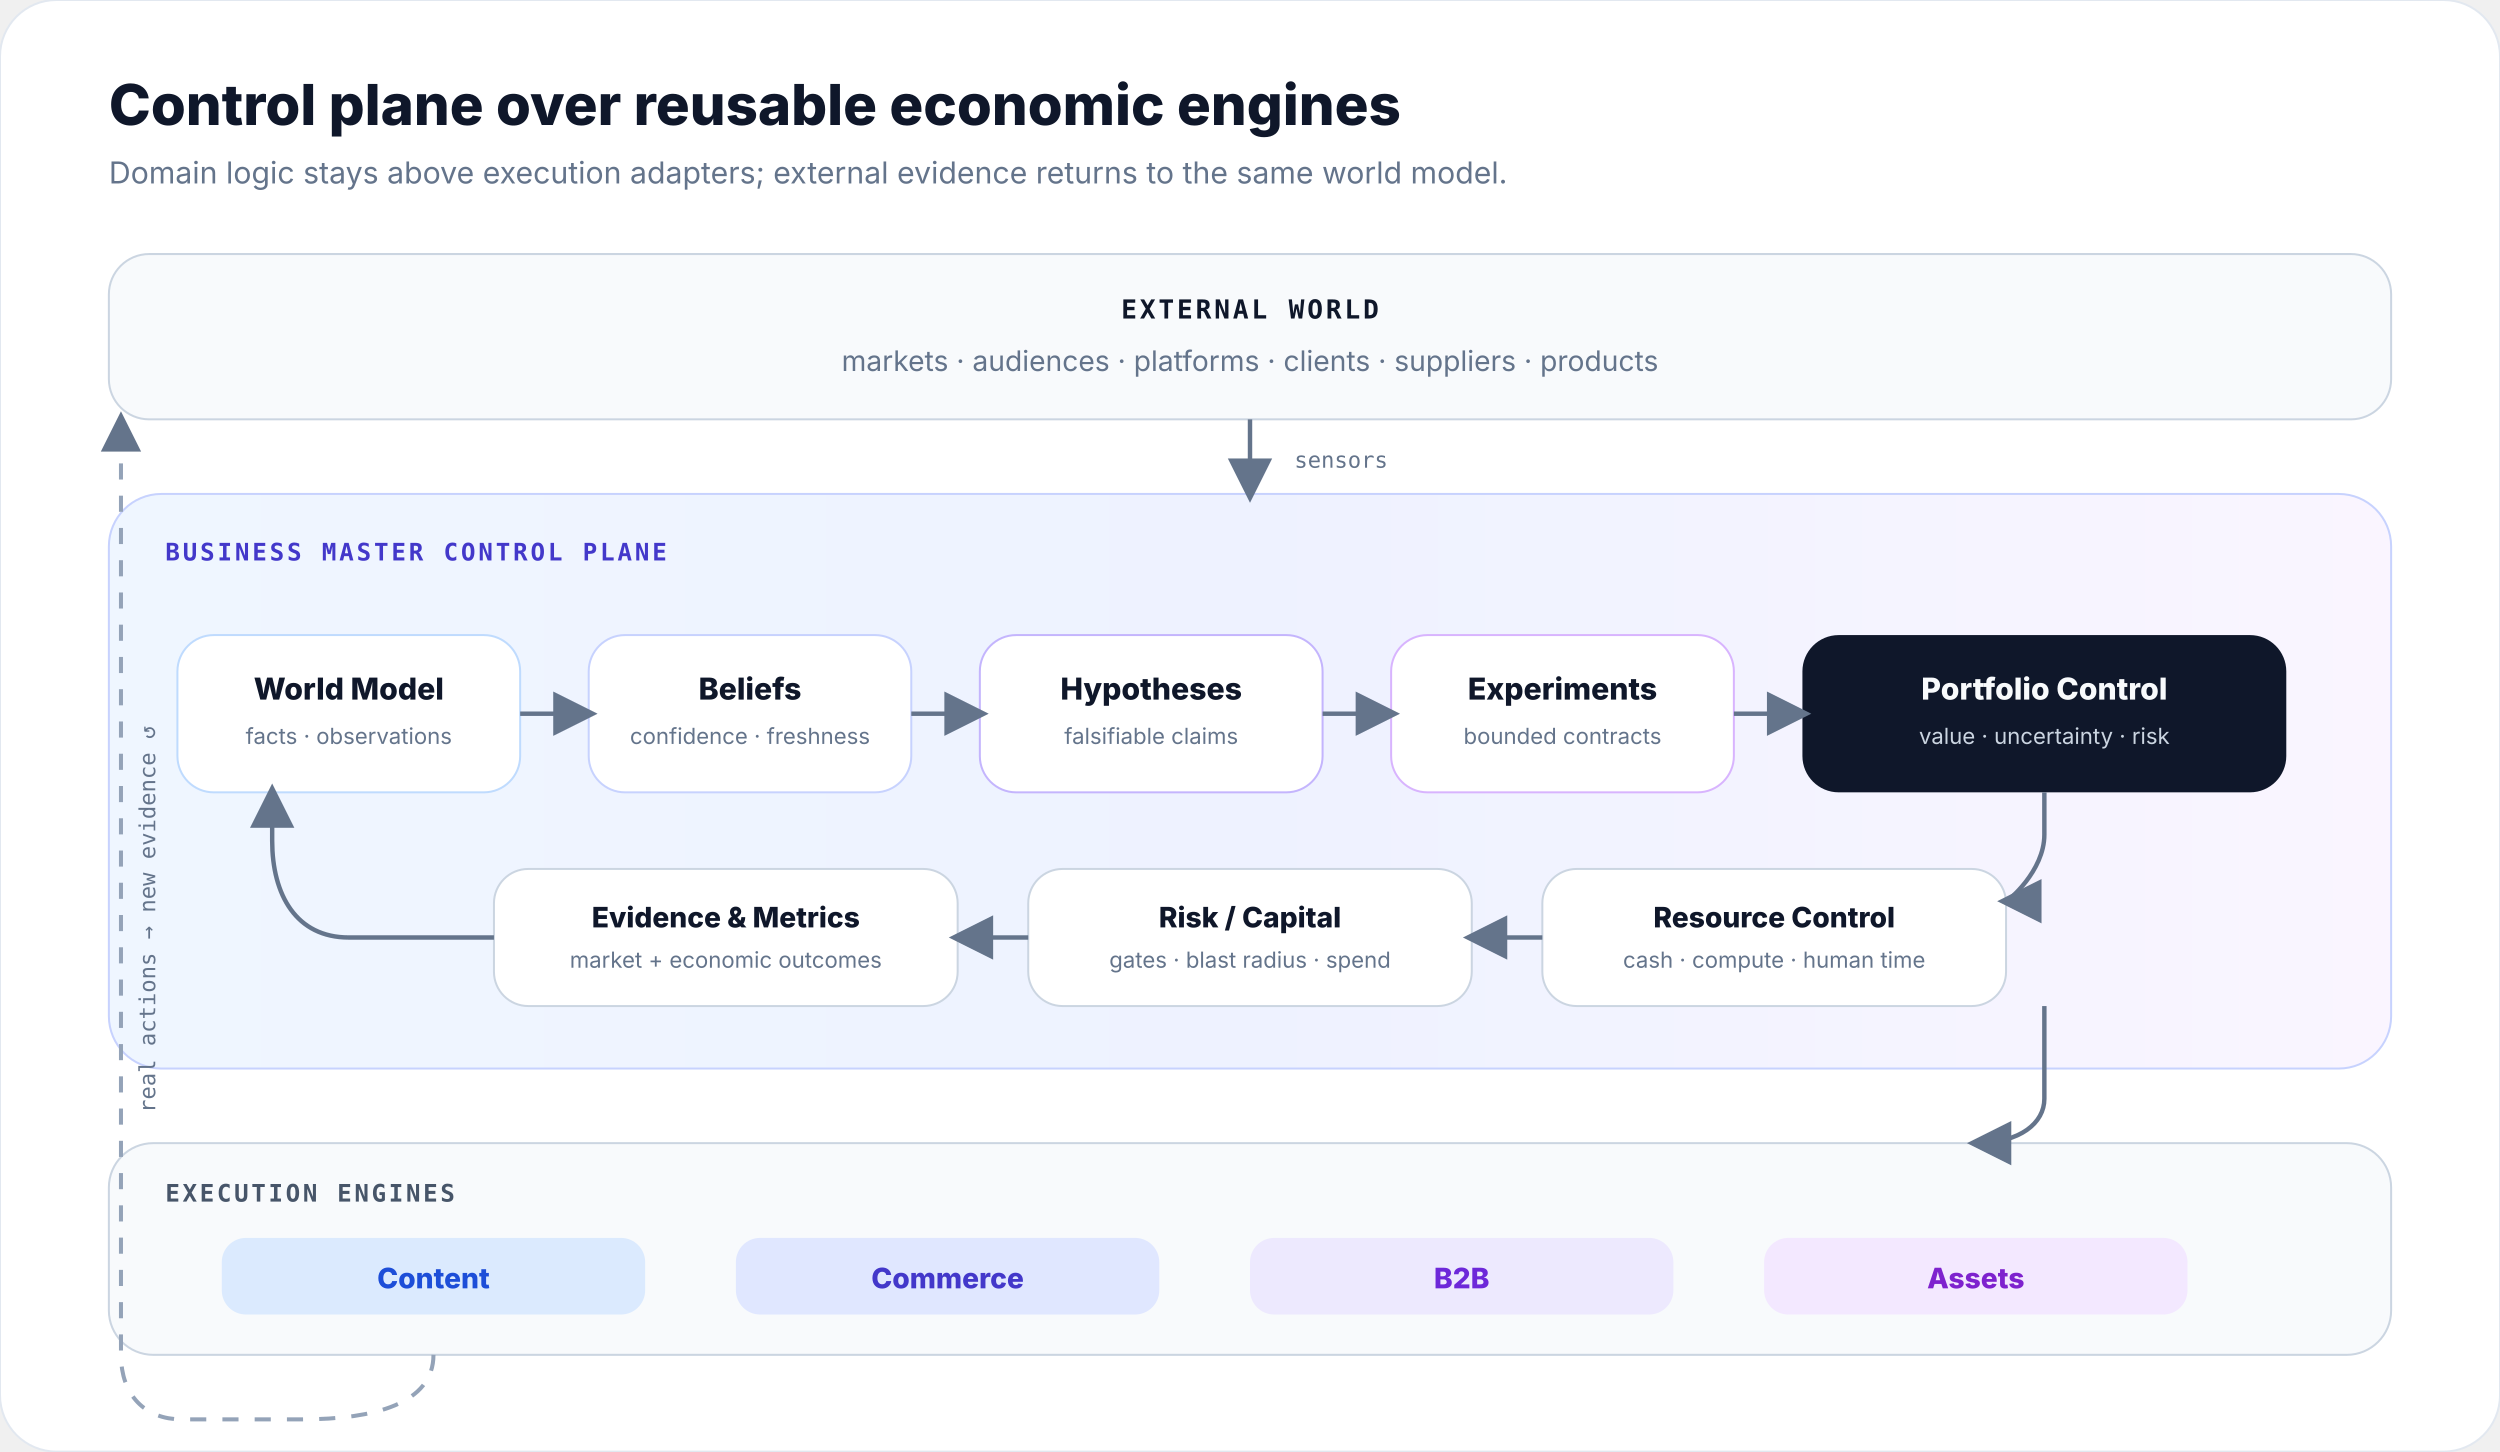
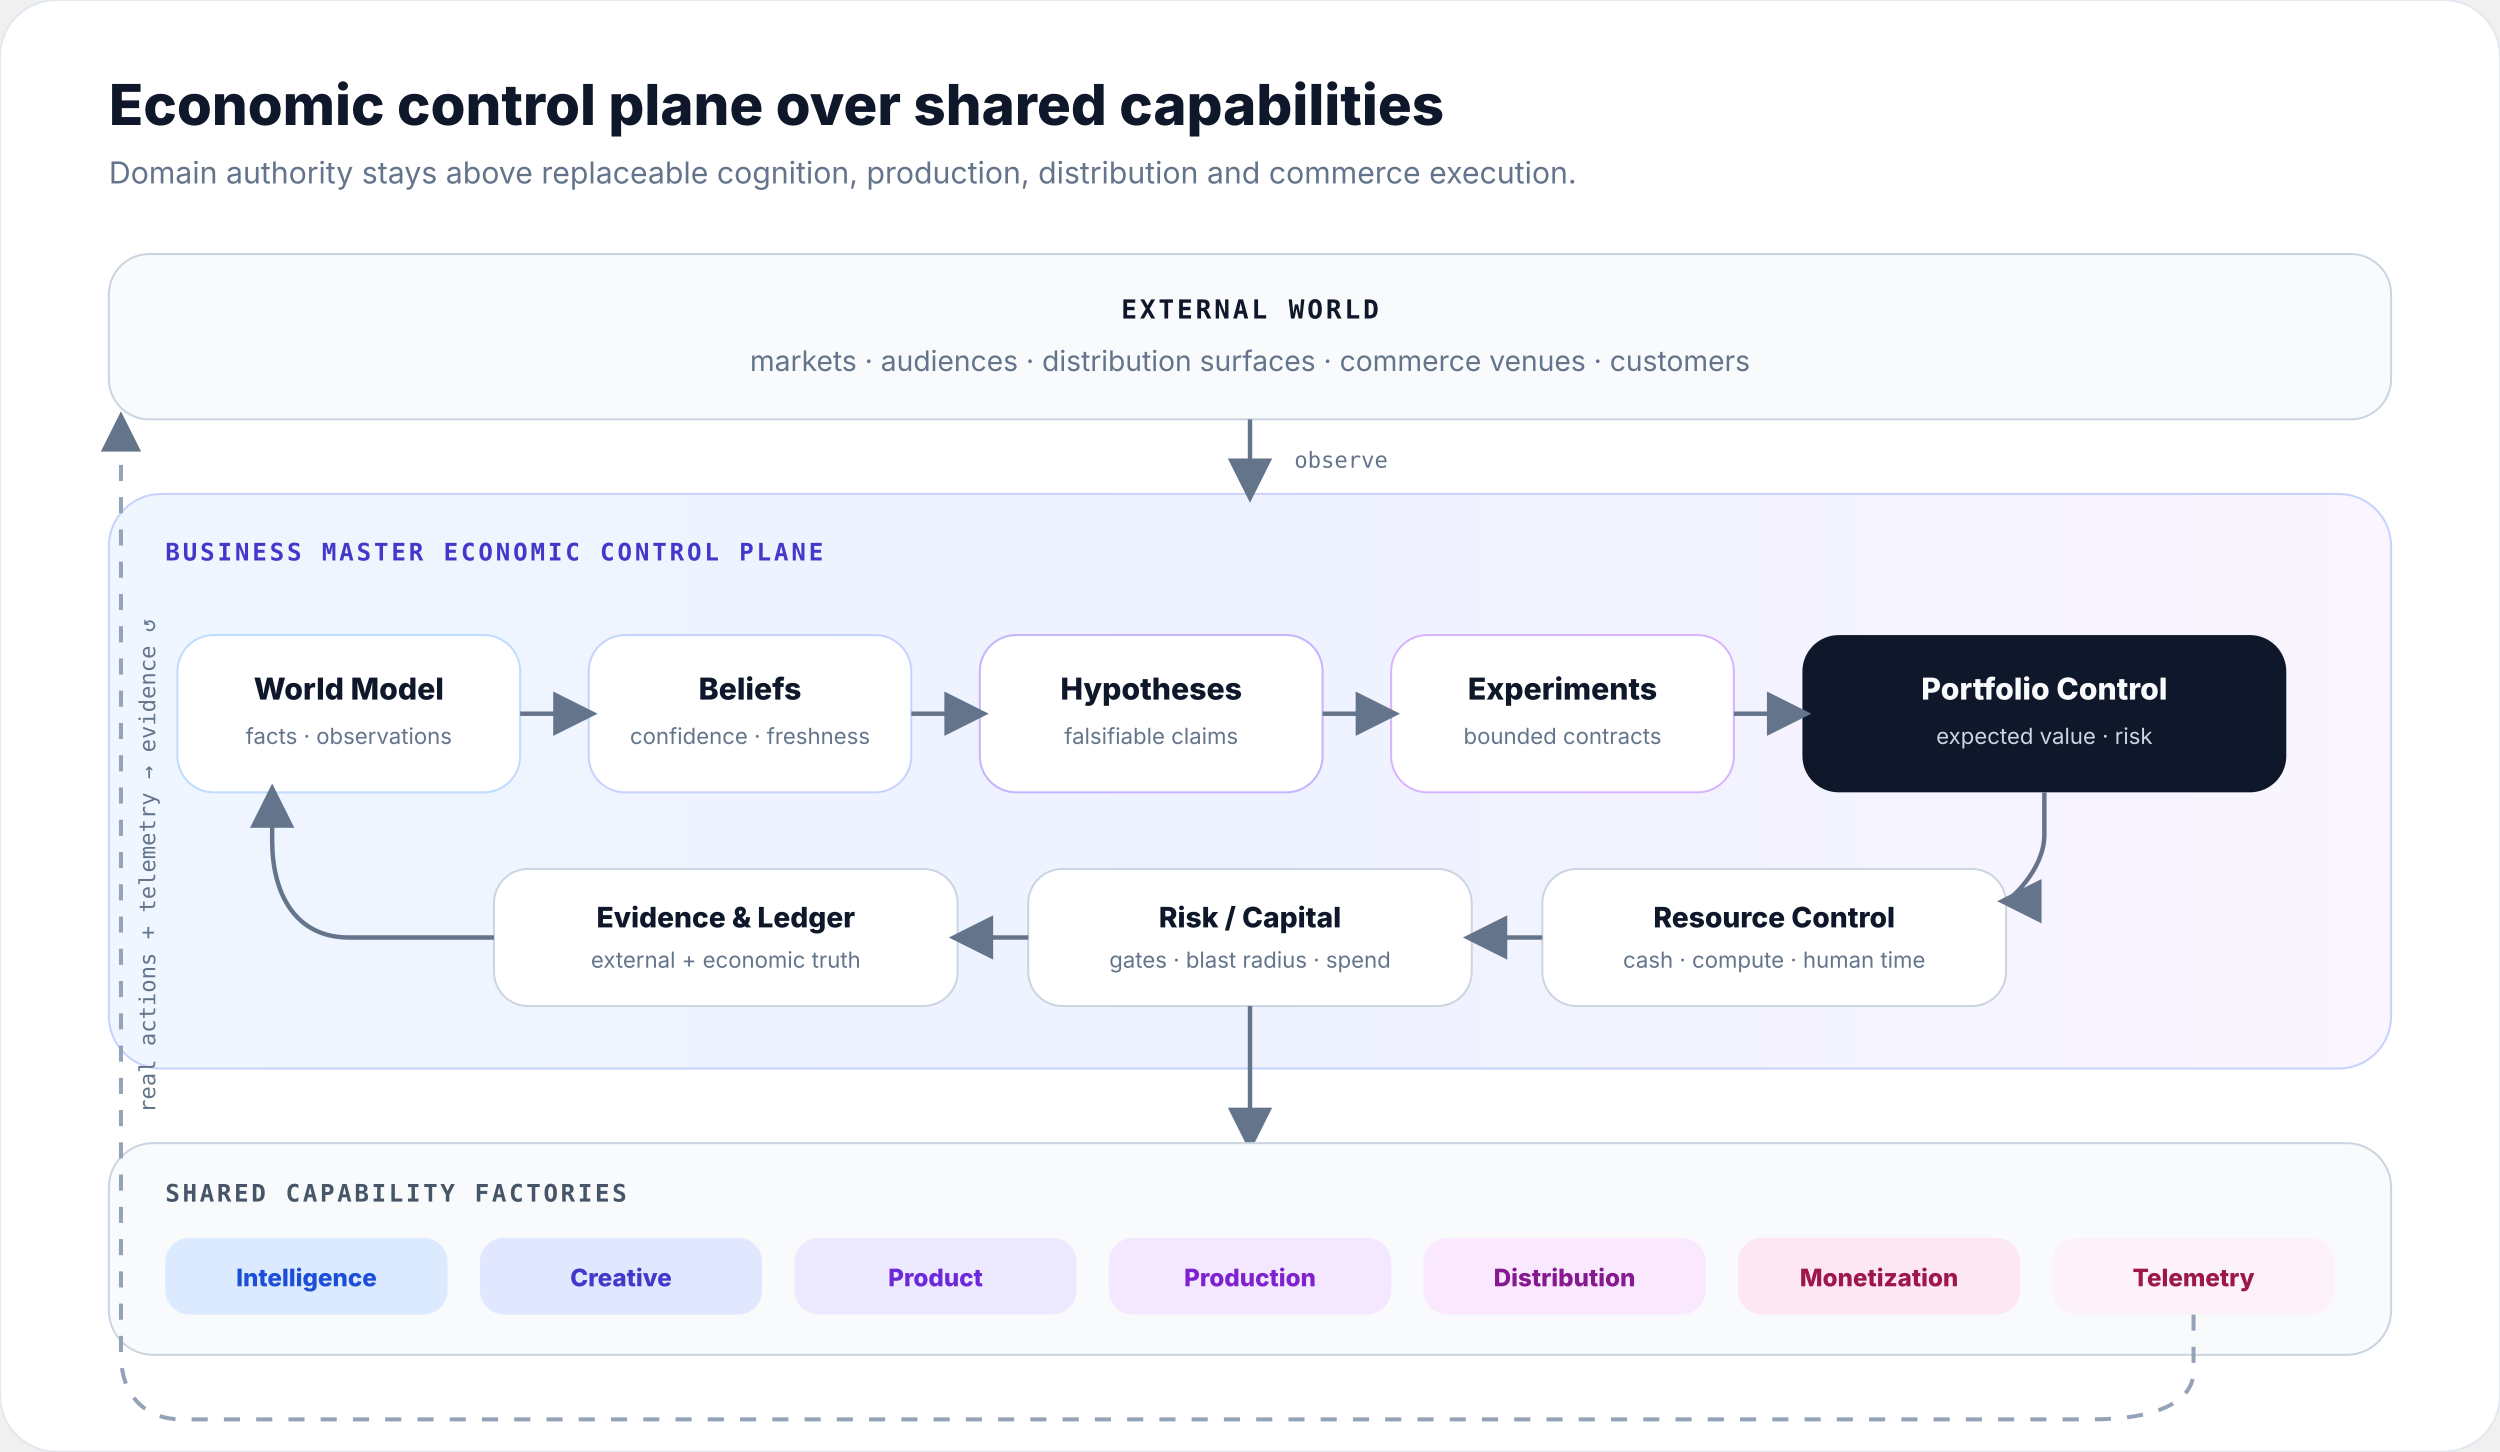
<svg xmlns="http://www.w3.org/2000/svg" width="1240" height="720" viewBox="0 0 1240 720" role="img" aria-labelledby="title desc">
  <defs>
    <marker id="arrow" markerWidth="10" markerHeight="10" refX="8" refY="5" orient="auto">
      <path d="M0 0L10 5L0 10Z" fill="#64748B" />
    </marker>
    <linearGradient id="band" x1="0" y1="0" x2="1" y2="0">
      <stop offset="0" stop-color="#EFF6FF" />
      <stop offset="0.5" stop-color="#EEF2FF" />
      <stop offset="1" stop-color="#FAF5FF" />
    </linearGradient>
  </defs>
  <rect width="1240" height="720" rx="28" fill="#FFFFFF" stroke="#E2E8F0" />
-   <text x="54" y="62" fill="#0F172A" font-family="Inter, ui-sans-serif, system-ui, sans-serif" font-size="28" font-weight="800">Control plane over reusable economic engines</text>
-   <text x="54" y="91" fill="#64748B" font-family="Inter, ui-sans-serif, system-ui, sans-serif" font-size="15">Domain logic stays above execution adapters; external evidence returns to the same world model.</text>
+   <text x="54" y="62" fill="#0F172A" font-family="Inter, ui-sans-serif, system-ui, sans-serif" font-size="28" font-weight="800">Economic control plane over shared capabilities</text>
+   <text x="54" y="91" fill="#64748B" font-family="Inter, ui-sans-serif, system-ui, sans-serif" font-size="15">Domain authority stays above replaceable cognition, production, distribution and commerce execution.</text>
  <rect x="54" y="126" width="1132" height="82" rx="20" fill="#F8FAFC" stroke="#CBD5E1" />
  <text x="620" y="158" text-anchor="middle" fill="#0F172A" font-family="ui-monospace, SFMono-Regular, Menlo, monospace" font-size="13" font-weight="800" letter-spacing="1.4">EXTERNAL WORLD</text>
-   <text x="620" y="184" text-anchor="middle" fill="#64748B" font-family="Inter, ui-sans-serif, system-ui, sans-serif" font-size="14">markets · audiences · platforms · clients · suppliers · products</text>
+   <text x="620" y="184" text-anchor="middle" fill="#64748B" font-family="Inter, ui-sans-serif, system-ui, sans-serif" font-size="14">markets · audiences · distribution surfaces · commerce venues · customers</text>
  <rect x="54" y="245" width="1132" height="285" rx="26" fill="url(#band)" stroke="#C7D2FE" />
-   <text x="82" y="278" fill="#4338CA" font-family="ui-monospace, SFMono-Regular, Menlo, monospace" font-size="12" font-weight="800" letter-spacing="1.4">BUSINESS MASTER CONTROL PLANE</text>
+   <text x="82" y="278" fill="#4338CA" font-family="ui-monospace, SFMono-Regular, Menlo, monospace" font-size="12" font-weight="800" letter-spacing="1.4">BUSINESS MASTER ECONOMIC CONTROL PLANE</text>
  <g font-family="Inter, ui-sans-serif, system-ui, sans-serif" text-anchor="middle">
    <g>
      <rect x="88" y="315" width="170" height="78" rx="18" fill="#FFFFFF" stroke="#BFDBFE" />
      <text x="173" y="347" fill="#0F172A" font-size="15" font-weight="800">World Model</text>
      <text x="173" y="369" fill="#64748B" font-size="11">facts · observations</text>
    </g>
    <g>
      <rect x="292" y="315" width="160" height="78" rx="18" fill="#FFFFFF" stroke="#C7D2FE" />
      <text x="372" y="347" fill="#0F172A" font-size="15" font-weight="800">Beliefs</text>
      <text x="372" y="369" fill="#64748B" font-size="11">confidence · freshness</text>
    </g>
    <g>
      <rect x="486" y="315" width="170" height="78" rx="18" fill="#FFFFFF" stroke="#C4B5FD" />
      <text x="571" y="347" fill="#0F172A" font-size="15" font-weight="800">Hypotheses</text>
      <text x="571" y="369" fill="#64748B" font-size="11">falsifiable claims</text>
    </g>
    <g>
      <rect x="690" y="315" width="170" height="78" rx="18" fill="#FFFFFF" stroke="#D8B4FE" />
      <text x="775" y="347" fill="#0F172A" font-size="15" font-weight="800">Experiments</text>
      <text x="775" y="369" fill="#64748B" font-size="11">bounded contracts</text>
    </g>
    <g>
      <rect x="894" y="315" width="240" height="78" rx="18" fill="#0F172A" />
      <text x="1014" y="347" fill="#F8FAFC" font-size="15" font-weight="800">Portfolio Control</text>
-       <text x="1014" y="369" fill="#CBD5E1" font-size="11">value · uncertainty · risk</text>
+       <text x="1014" y="369" fill="#CBD5E1" font-size="11">expected value · risk</text>
    </g>
    <g>
      <rect x="245" y="431" width="230" height="68" rx="17" fill="#FFFFFF" stroke="#CBD5E1" />
-       <text x="360" y="460" fill="#0F172A" font-size="14" font-weight="800">Evidence &amp; Metrics</text>
-       <text x="360" y="480" fill="#64748B" font-size="11">market + economic outcomes</text>
+       <text x="360" y="460" fill="#0F172A" font-size="14" font-weight="800">Evidence &amp; Ledger</text>
+       <text x="360" y="480" fill="#64748B" font-size="11">external + economic truth</text>
    </g>
    <g>
      <rect x="510" y="431" width="220" height="68" rx="17" fill="#FFFFFF" stroke="#CBD5E1" />
      <text x="620" y="460" fill="#0F172A" font-size="14" font-weight="800">Risk / Capital</text>
      <text x="620" y="480" fill="#64748B" font-size="11">gates · blast radius · spend</text>
    </g>
    <g>
      <rect x="765" y="431" width="230" height="68" rx="17" fill="#FFFFFF" stroke="#CBD5E1" />
      <text x="880" y="460" fill="#0F172A" font-size="14" font-weight="800">Resource Control</text>
      <text x="880" y="480" fill="#64748B" font-size="11">cash · compute · human time</text>
    </g>
  </g>
  <g fill="none" stroke="#64748B" stroke-width="2.2" marker-end="url(#arrow)">
    <path d="M258 354H292" />
    <path d="M452 354H486" />
    <path d="M656 354H690" />
    <path d="M860 354H894" />
    <path d="M1014 393V414C1014 432 996 447 995 447" />
    <path d="M765 465H730" />
    <path d="M510 465H475" />
    <path d="M245 465H173C147 465 135 444 135 417V393" />
  </g>
  <path d="M620 208V245" fill="none" stroke="#64748B" stroke-width="2.2" marker-end="url(#arrow)" />
-   <text x="642" y="232" fill="#64748B" font-family="ui-monospace, SFMono-Regular, Menlo, monospace" font-size="11">sensors</text>
+   <text x="642" y="232" fill="#64748B" font-family="ui-monospace, SFMono-Regular, Menlo, monospace" font-size="11">observe</text>
+   <path d="M620 499V567" fill="none" stroke="#64748B" stroke-width="2.2" marker-end="url(#arrow)" />
  <rect x="54" y="567" width="1132" height="105" rx="22" fill="#F8FAFC" stroke="#CBD5E1" />
-   <text x="82" y="596" fill="#475569" font-family="ui-monospace, SFMono-Regular, Menlo, monospace" font-size="12" font-weight="800" letter-spacing="1.3">EXECUTION ENGINES</text>
-   <g font-family="Inter, ui-sans-serif, system-ui, sans-serif" font-size="14" font-weight="800" text-anchor="middle">
-     <rect x="110" y="614" width="210" height="38" rx="12" fill="#DBEAFE" />
-     <text x="215" y="639" fill="#1D4ED8">Content</text>
-     <rect x="365" y="614" width="210" height="38" rx="12" fill="#E0E7FF" />
-     <text x="470" y="639" fill="#4338CA">Commerce</text>
-     <rect x="620" y="614" width="210" height="38" rx="12" fill="#EDE9FE" />
-     <text x="725" y="639" fill="#6D28D9">B2B</text>
-     <rect x="875" y="614" width="210" height="38" rx="12" fill="#F3E8FF" />
-     <text x="980" y="639" fill="#7E22CE">Assets</text>
+   <text x="82" y="596" fill="#475569" font-family="ui-monospace, SFMono-Regular, Menlo, monospace" font-size="12" font-weight="800" letter-spacing="1.3">SHARED CAPABILITY FACTORIES</text>
+   <g font-family="Inter, ui-sans-serif, system-ui, sans-serif" font-size="12" font-weight="800" text-anchor="middle">
+     <rect x="82" y="614" width="140" height="38" rx="12" fill="#DBEAFE" />
+     <text x="152" y="638" fill="#1D4ED8">Intelligence</text>
+     <rect x="238" y="614" width="140" height="38" rx="12" fill="#E0E7FF" />
+     <text x="308" y="638" fill="#4338CA">Creative</text>
+     <rect x="394" y="614" width="140" height="38" rx="12" fill="#EDE9FE" />
+     <text x="464" y="638" fill="#6D28D9">Product</text>
+     <rect x="550" y="614" width="140" height="38" rx="12" fill="#F3E8FF" />
+     <text x="620" y="638" fill="#7E22CE">Production</text>
+     <rect x="706" y="614" width="140" height="38" rx="12" fill="#FAE8FF" />
+     <text x="776" y="638" fill="#86198F">Distribution</text>
+     <rect x="862" y="614" width="140" height="38" rx="12" fill="#FCE7F3" />
+     <text x="932" y="638" fill="#9D174D">Monetization</text>
+     <rect x="1018" y="614" width="140" height="38" rx="12" fill="#FDF2F8" />
+     <text x="1088" y="638" fill="#9D174D">Telemetry</text>
  </g>
-   <path d="M1014 499V545C1014 557 1002 567 980 567" fill="none" stroke="#64748B" stroke-width="2.2" marker-end="url(#arrow)" />
-   <path d="M215 672C215 696 186 704 150 704H90C72 704 60 692 60 672V208" fill="none" stroke="#94A3B8" stroke-width="2" stroke-dasharray="8 8" marker-end="url(#arrow)" />
-   <text x="77" y="552" transform="rotate(-90 77 552)" fill="#64748B" font-family="ui-monospace, SFMono-Regular, Menlo, monospace" font-size="11">real actions → new evidence ↺</text>
+   <path d="M1088 652V680C1088 696 1068 704 1038 704H90C72 704 60 692 60 672V208" fill="none" stroke="#94A3B8" stroke-width="2" stroke-dasharray="8 8" marker-end="url(#arrow)" />
+   <text x="77" y="552" transform="rotate(-90 77 552)" fill="#64748B" font-family="ui-monospace, SFMono-Regular, Menlo, monospace" font-size="11">real actions + telemetry → evidence ↺</text>
</svg>
